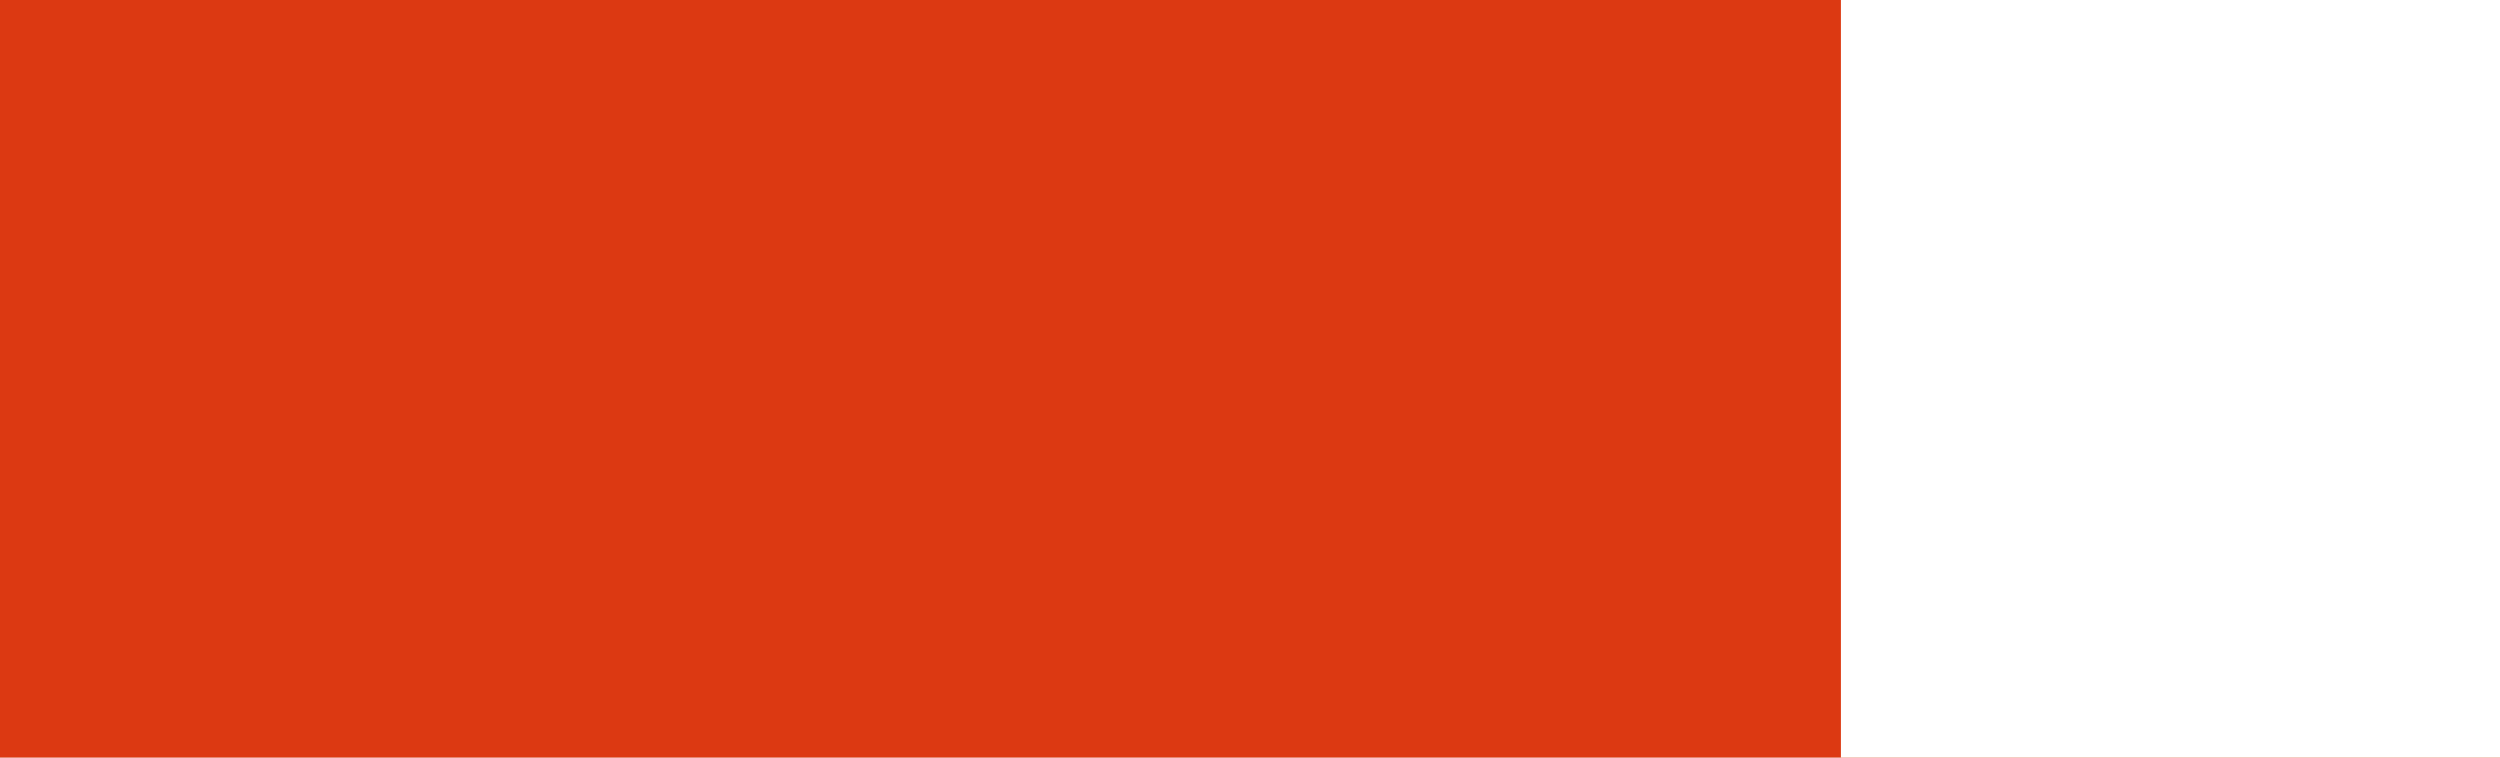
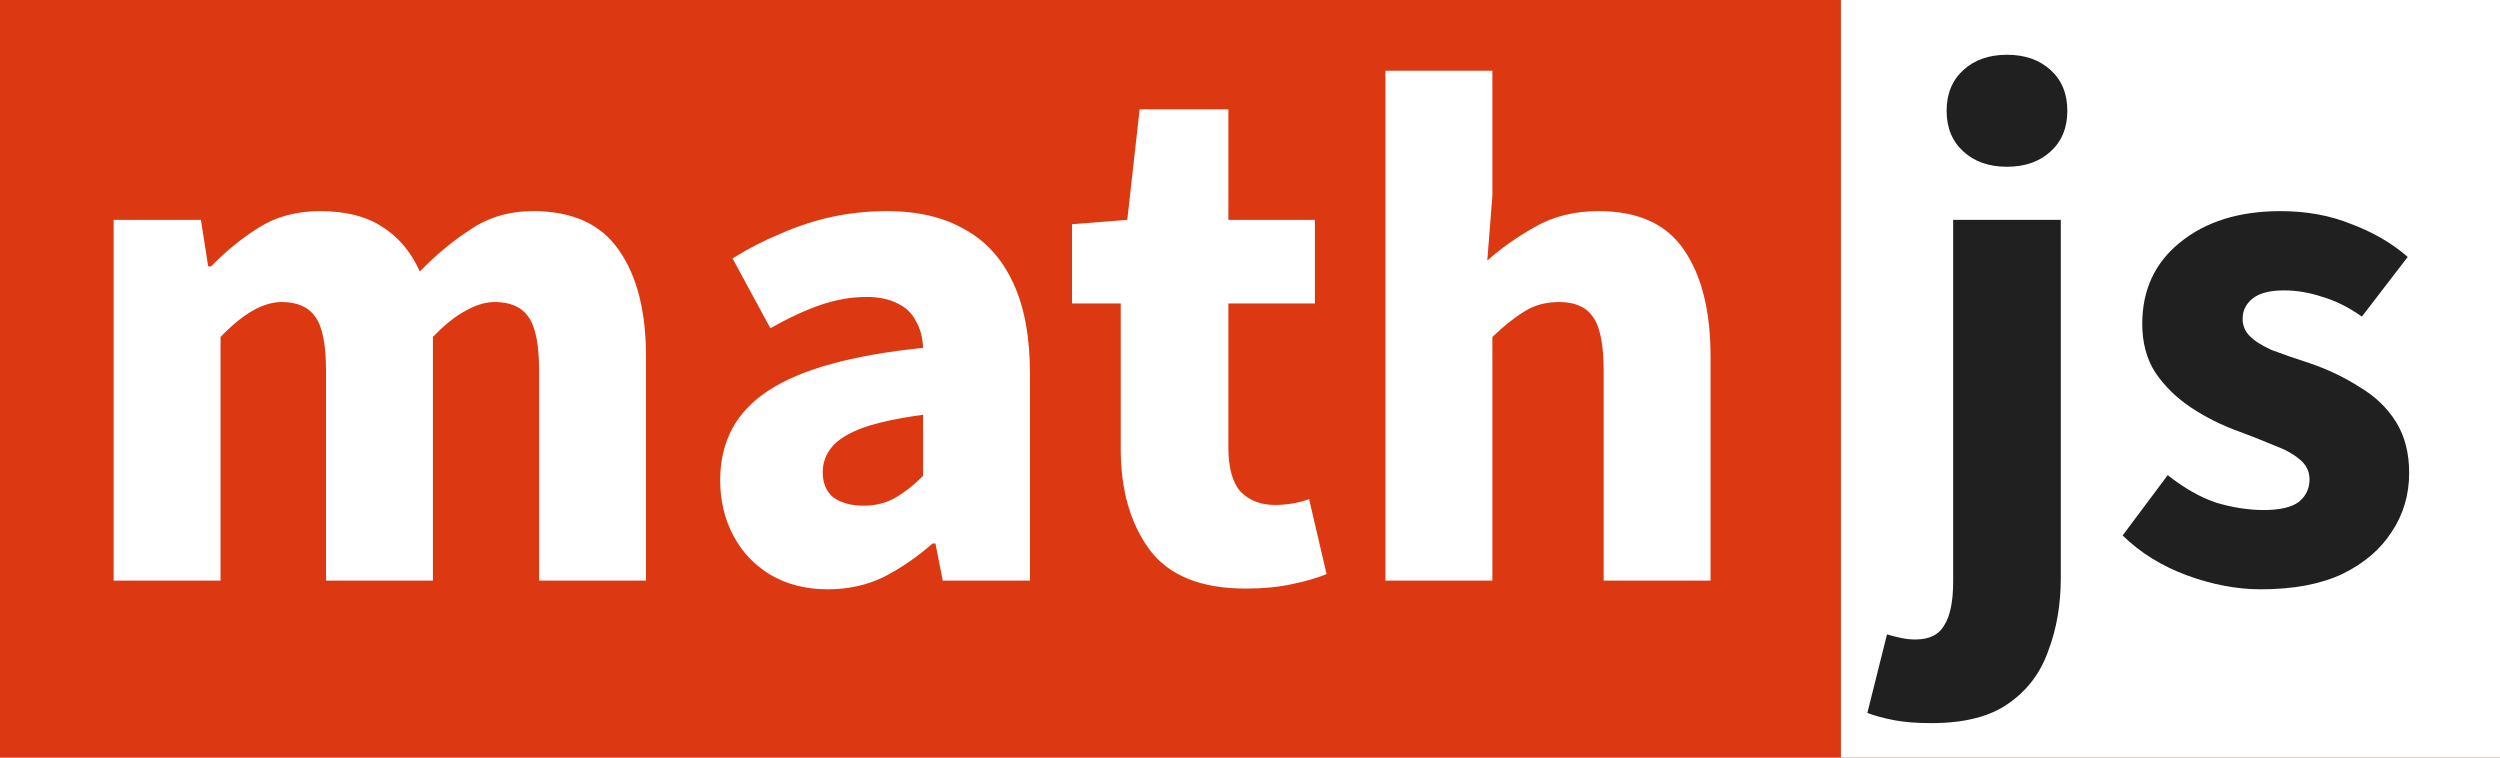
- <svg xmlns="http://www.w3.org/2000/svg" width="330" height="100" id="svg2" version="1.1">
+ <svg xmlns="http://www.w3.org/2000/svg" width="330" height="100" id="svg2" version="1.1" xml:space="preserve">
  <defs id="defs4" />
  <g id="layer1" transform="translate(0,-952.3622)">
    <rect style="fill:#dc3912;fill-opacity:1;stroke:none" id="rect3004" width="330" height="100" x="0" y="952.362" />
-     <flowRoot xml:space="preserve" id="flowRoot3774" style="font-size:40px;font-style:normal;font-variant:normal;font-weight:bold;font-stretch:normal;line-height:125%;letter-spacing:0px;word-spacing:0px;fill:#ffffff;fill-opacity:1;stroke:none;font-family:Source Sans Pro;-inkscape-font-specification:Source Sans Pro Bold" transform="translate(1.26,926.6082)">
-       <flowRegion id="flowRegion3776">
-         <rect id="rect3778" width="227.5" height="118.5" x="7.5" y="8" style="font-style:normal;font-variant:normal;font-weight:bold;font-stretch:normal;fill:#ffffff;fill-opacity:1;font-family:Source Sans Pro;-inkscape-font-specification:Source Sans Pro Bold" />
-       </flowRegion>
-       <flowPara id="flowPara3780" style="font-size:96px;font-style:normal;font-variant:normal;font-weight:bold;font-stretch:normal;font-family:Source Sans Pro;-inkscape-font-specification:Source Sans Pro Bold">math</flowPara>
-     </flowRoot>
-     <text xml:space="preserve" style="font-size:40px;font-style:normal;font-weight:normal;line-height:125%;letter-spacing:0px;word-spacing:0px;fill:#000000;fill-opacity:1;stroke:none;font-family:Sans" x="98" y="19" id="text3782" transform="translate(0,952.3622)">
-       <tspan id="tspan3784" x="98" y="19" />
+     <path style="font-weight:bold;font-size:96px;line-height:1.25;font-family:'Source Sans 3';-inkscape-font-specification:'Source Sans 3 Bold';letter-spacing:0px;word-spacing:0px;fill:#ffffff" d="m 13.74,89.034 v -47.616 h 11.52 l 0.96,6.144 h 0.384 q 2.88,-2.976 6.24,-5.088 3.456,-2.208 8.16,-2.208 5.088,0 8.256,2.112 3.168,2.016 4.896,5.856 3.168,-3.264 6.72,-5.568 3.552,-2.4 8.256,-2.4 7.776,0 11.328,5.184 3.552,5.088 3.552,14.016 v 29.568 H 69.9 v -27.744 q 0,-5.184 -1.44,-7.104 -1.344,-1.92 -4.416,-1.92 -1.824,0 -3.84,1.152 -2.016,1.056 -4.32,3.456 v 32.16 H 41.772 v -27.744 q 0,-5.184 -1.44,-7.104 -1.344,-1.92 -4.416,-1.92 -3.648,0 -8.064,4.608 v 32.16 z m 94.272,1.152 q -4.32,0 -7.584,-1.92 -3.168,-1.92 -4.896,-5.184 -1.728,-3.264 -1.728,-7.296 0,-7.68 6.336,-11.808 6.336,-4.224 20.448,-5.664 -0.096,-2.112 -0.96,-3.552 -0.768,-1.536 -2.4,-2.304 -1.632,-0.864 -4.128,-0.864 -2.976,0 -6.048,1.056 -3.072,1.056 -6.624,3.072 l -4.992,-9.216 q 3.072,-1.92 6.336,-3.264 3.264,-1.44 6.72,-2.208 3.552,-0.768 7.296,-0.768 6.144,0 10.272,2.4 4.224,2.304 6.432,7.104 2.208,4.704 2.208,12.096 v 27.168 h -11.52 l -0.96,-4.896 h -0.384 q -3.072,2.688 -6.432,4.416 -3.36,1.632 -7.392,1.632 z m 4.704,-11.04 q 2.4,0 4.224,-1.056 1.824,-1.056 3.648,-2.88 v -8.064 q -4.992,0.672 -7.968,1.728 -2.88,1.056 -4.128,2.592 -1.152,1.44 -1.152,3.264 0,2.208 1.44,3.36 1.536,1.056 3.936,1.056 z m 50.473,10.944 q -8.832,0 -12.672,-5.088 -3.84,-5.184 -3.84,-13.344 v -19.2 h -6.432 v -10.464 l 7.296,-0.576 1.632,-14.592 h 11.712 v 14.592 h 11.424 v 11.04 h -11.424 v 19.008 q 0,4.032 1.632,5.856 1.728,1.728 4.512,1.728 1.152,0 2.304,-0.192 1.152,-0.192 2.208,-0.576 l 2.304,9.888 q -1.824,0.768 -4.608,1.344 -2.688,0.576 -6.048,0.576 z m 18.432,-1.056 v -67.296 h 14.112 v 16.512 l -0.672,8.544 q 2.688,-2.4 6.24,-4.416 3.648,-2.112 8.448,-2.112 7.872,0 11.328,5.184 3.456,5.088 3.456,14.016 v 29.568 h -14.112 v -27.744 q 0,-5.184 -1.44,-7.104 -1.344,-1.92 -4.416,-1.92 -2.688,0 -4.608,1.248 -1.92,1.152 -4.224,3.36 v 32.16 z" id="flowRoot3774" transform="translate(1.26,939.9647)" aria-label="math" />
+     <text xml:space="preserve" style="font-style:normal;font-weight:normal;line-height:0%;font-family:sans-serif;letter-spacing:0px;word-spacing:0px;fill:#000000;fill-opacity:1;stroke:none" x="98" y="19" id="text3782" transform="translate(0,952.3622)">
+       <tspan id="tspan3784" x="98" y="19" style="font-size:40px;line-height:1.25;font-family:sans-serif"> </tspan>
    </text>
    <rect style="fill:#ffffff;fill-opacity:1;stroke:none" id="rect3004-2" width="87" height="100" x="243" y="952.362" />
-     <flowRoot xml:space="preserve" id="flowRoot3774-8" style="font-size:40px;font-style:normal;font-variant:normal;font-weight:bold;font-stretch:normal;line-height:125%;letter-spacing:0px;word-spacing:0px;fill:#202020;fill-opacity:1;stroke:none;font-family:Source Sans Pro;-inkscape-font-specification:Source Sans Pro Bold" transform="translate(243.9818,926.6082)">
-       <flowRegion id="flowRegion3776-8">
-         <rect id="rect3778-1" width="85" height="119" x="7.5" y="8" style="font-style:normal;font-variant:normal;font-weight:bold;font-stretch:normal;fill:#202020;fill-opacity:1;font-family:Source Sans Pro;-inkscape-font-specification:Source Sans Pro Bold" />
-       </flowRegion>
-       <flowPara id="flowPara3780-7" style="font-size:96px;font-style:normal;font-variant:normal;font-weight:bold;font-stretch:normal;fill:#202020;fill-opacity:1;font-family:Source Sans Pro;-inkscape-font-specification:Source Sans Pro Bold">js</flowPara>
-     </flowRoot>
+     <path style="font-weight:bold;font-size:96px;line-height:1.25;font-family:'Source Sans 3';-inkscape-font-specification:'Source Sans 3 Bold';letter-spacing:0px;word-spacing:0px;fill:#202020" d="m 10.956,107.85 q -2.88,0 -4.896,-0.384 -2.016,-0.384 -3.552,-0.96 L 5.1,96.138 q 0.96,0.288 1.92,0.48 0.864,0.192 1.824,0.192 2.784,0 3.84,-1.92 1.152,-1.824 1.152,-5.76 v -47.712 h 14.208 v 47.232 q 0,5.28 -1.632,9.6 -1.536,4.416 -5.28,7.008 -3.648,2.592 -10.176,2.592 z M 20.94,34.41 q -3.552,0 -5.76,-2.016 -2.208,-2.016 -2.208,-5.376 0,-3.36 2.208,-5.376 2.208,-2.016 5.76,-2.016 3.552,0 5.76,2.016 2.208,2.016 2.208,5.376 0,3.36 -2.208,5.376 -2.208,2.016 -5.76,2.016 z m 33.504,55.776 q -4.704,0 -9.696,-1.824 -4.992,-1.824 -8.544,-5.28 l 5.952,-7.968 q 3.264,2.592 6.432,3.648 3.264,0.96 6.24,0.96 3.168,0 4.608,-1.056 1.44,-1.152 1.44,-2.976 0,-1.632 -1.344,-2.688 -1.248,-1.056 -3.36,-1.824 -2.016,-0.864 -4.608,-1.824 -3.456,-1.248 -6.336,-3.168 -2.88,-1.92 -4.704,-4.608 -1.728,-2.688 -1.728,-6.432 0,-6.72 4.992,-10.752 5.088,-4.128 13.248,-4.128 5.184,0 9.408,1.728 4.32,1.632 7.392,4.32 l -6.048,7.872 q -2.592,-1.824 -5.184,-2.592 -2.592,-0.864 -5.088,-0.864 -2.784,0 -4.128,1.056 -1.344,1.056 -1.344,2.688 0,1.344 0.96,2.304 0.96,0.96 2.88,1.824 2.016,0.768 4.992,1.728 3.648,1.248 6.624,3.168 3.072,1.824 4.8,4.608 1.728,2.784 1.728,6.72 0,4.32 -2.304,7.776 -2.208,3.456 -6.528,5.568 -4.32,2.016 -10.752,2.016 z" id="flowRoot3774-8" transform="translate(243.9818,939.9647)" aria-label="js" />
  </g>
</svg>
